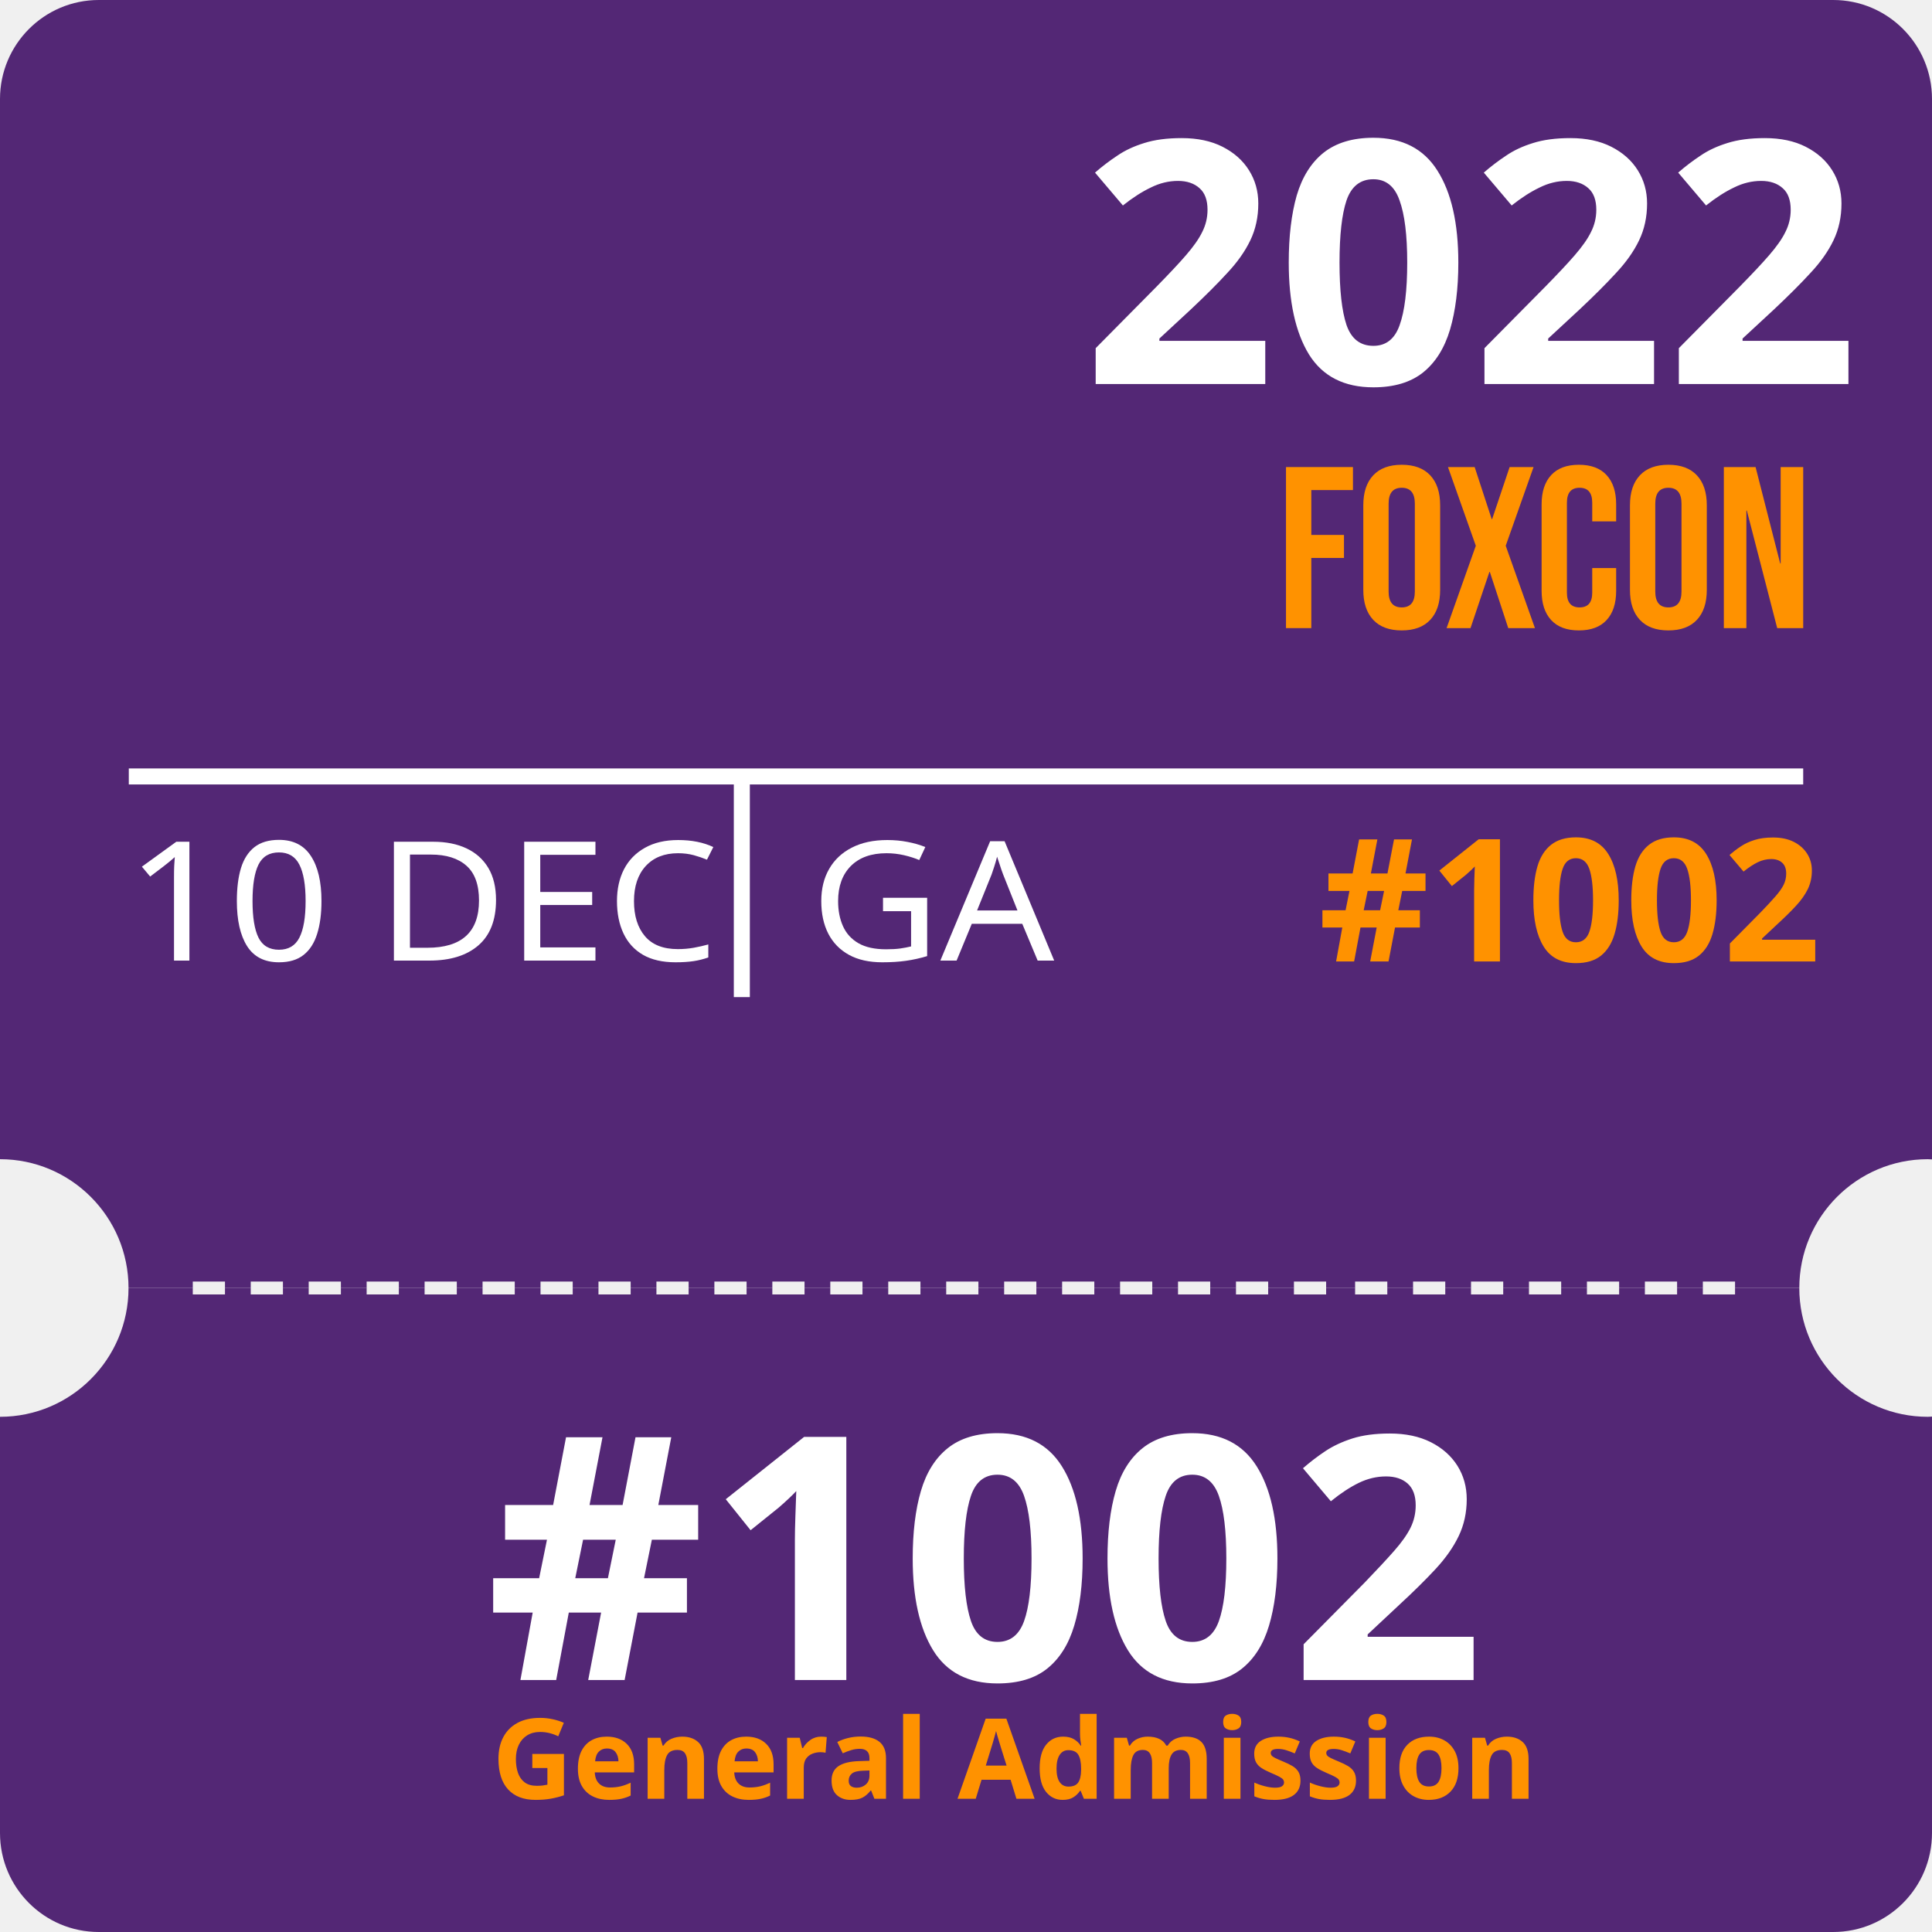
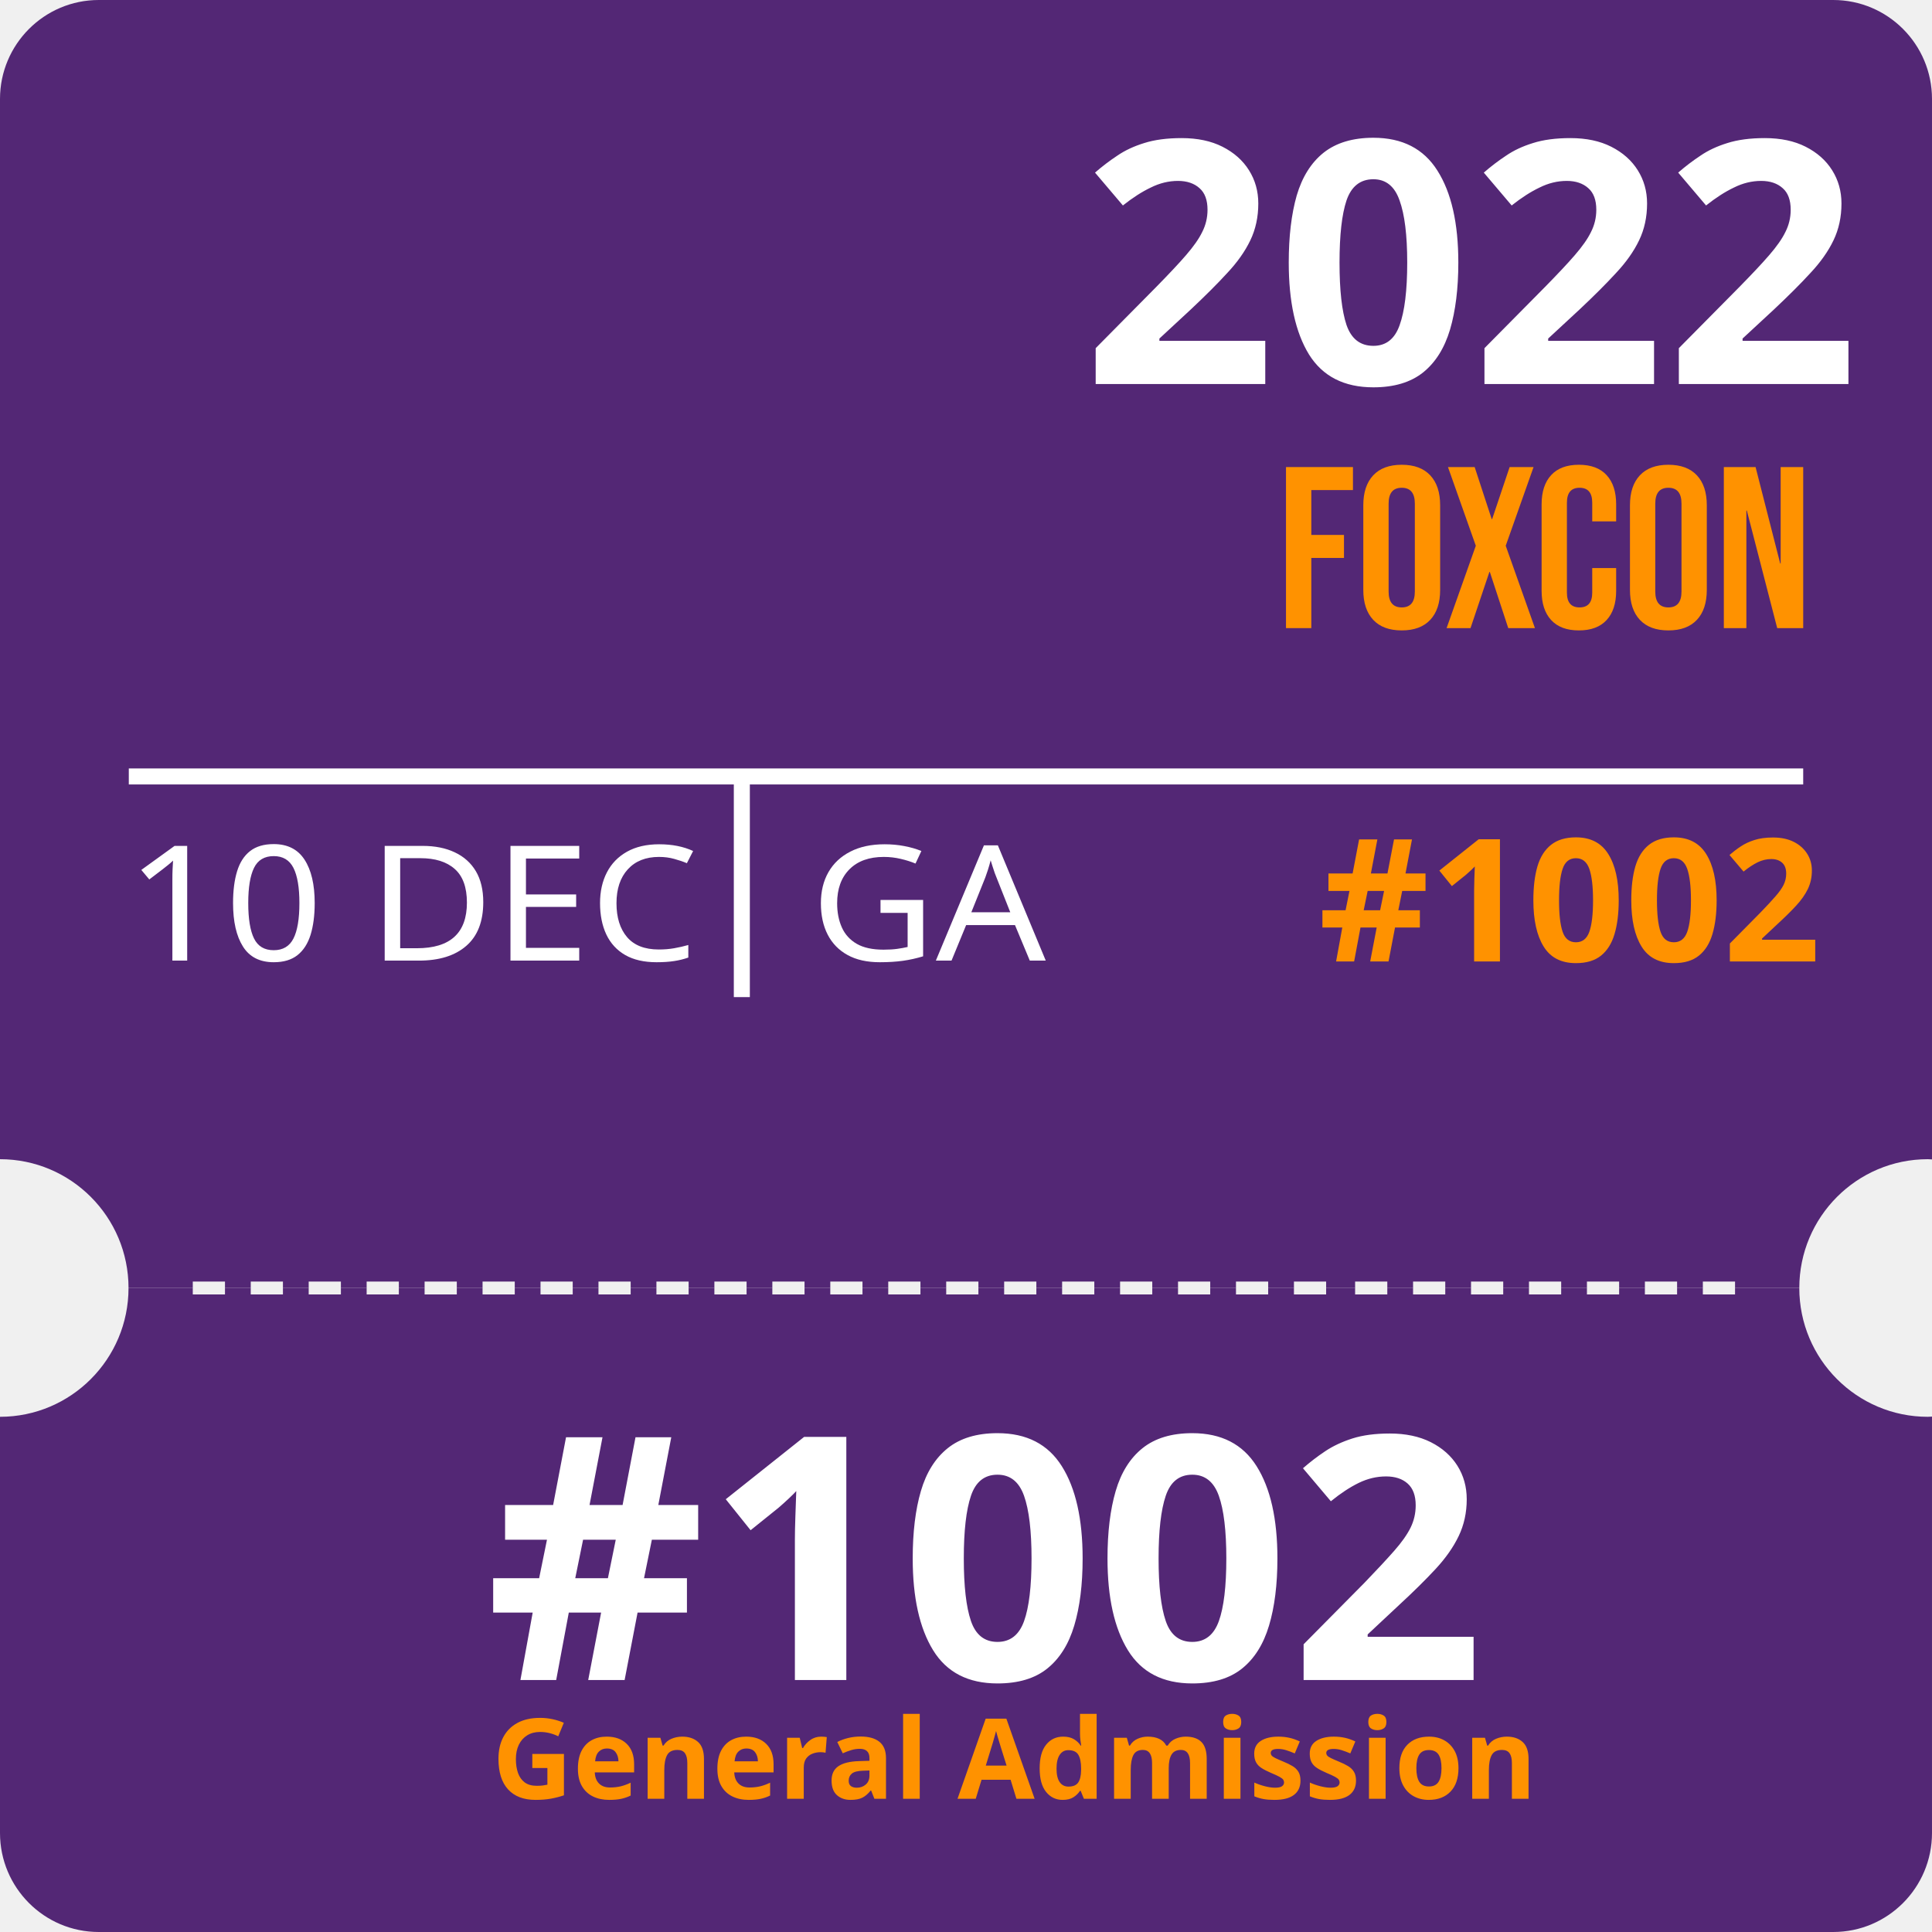
<svg xmlns="http://www.w3.org/2000/svg" width="100%" height="100%" viewBox="0 0 300 300" version="1.1" xml:space="preserve" style="fill-rule:evenodd;clip-rule:evenodd;stroke-linejoin:round;stroke-miterlimit:2;user-select: none;">
  <g id="ticket">
    <g id="stub">
      <g id="stubBackground" transform="matrix(1.13574,0,0,1,-32.7365,0.204182)">
        <path style="fill:#532775;" d="M266.04,199.796L274.826,199.796C274.826,210.834 282.7,219.796 292.398,219.796L292.968,219.763L292.968,284.428C292.968,292.91 286.918,299.796 279.466,299.796L42.326,299.796C34.874,299.796 28.824,292.91 28.824,284.428L28.824,219.796C38.522,219.796 46.395,210.834 46.395,199.796L55.181,199.796L55.181,200.796L59.583,200.796L59.583,199.796L63.105,199.796L63.105,200.796L67.507,200.796L67.507,199.796L71.029,199.796L71.029,200.796L75.431,200.796L75.431,199.796L78.952,199.796L78.952,200.796L83.354,200.796L83.354,199.796L86.876,199.796L86.876,200.796L91.278,200.796L91.278,199.796L94.8,199.796L94.8,200.796L99.202,200.796L99.202,199.796L102.724,199.796L102.724,200.796L107.126,200.796L107.126,199.796L110.647,199.796L110.647,200.796L115.049,200.796L115.049,199.796L118.571,199.796L118.571,200.796L122.973,200.796L122.973,199.796L126.495,199.796L126.495,200.796L130.897,200.796L130.897,199.796L134.418,199.796L134.418,200.796L138.821,200.796L138.821,199.796L142.342,199.796L142.342,200.796L146.744,200.796L146.744,199.796L150.266,199.796L150.266,200.796L154.668,200.796L154.668,199.796L158.19,199.796L158.19,200.796L162.592,200.796L162.592,199.796L166.113,199.796L166.113,200.796L170.515,200.796L170.515,199.796L174.037,199.796L174.037,200.796L178.439,200.796L178.439,199.796L181.961,199.796L181.961,200.796L186.363,200.796L186.363,199.796L189.885,199.796L189.885,200.796L194.287,200.796L194.287,199.796L197.808,199.796L197.808,200.796L202.21,200.796L202.21,199.796L205.732,199.796L205.732,200.796L210.134,200.796L210.134,199.796L214.096,199.796L214.096,200.796L218.498,200.796L218.498,199.796L222.02,199.796L222.02,200.796L226.422,200.796L226.422,199.796L229.943,199.796L229.943,200.796L234.345,200.796L234.345,199.796L237.867,199.796L237.867,200.796L242.269,200.796L242.269,199.796L245.791,199.796L245.791,200.796L250.193,200.796L250.193,199.796L253.714,199.796L253.714,200.796L258.117,200.796L258.117,199.796L261.638,199.796L261.638,200.796L266.04,200.796L266.04,199.796Z" />
      </g>
      <g id="stubDetails">
        <g id="stubTicketTypeText" transform="matrix(0.160667,0,0,0.160667,66.1511,212.911)">
          <text x="63.752px" y="413.285px" style="font-family:'BalooDa2-ExtraBold', 'Baloo Da 2';font-weight:800;font-size:108px;fill:#FF9200;">General Admission</text>
        </g>
        <g id="stubTicketNumberText" transform="matrix(0.489601,0,0,0.489601,36.3616,34.5613)">
          <text x="79.77px" y="462.24px" style="font-family:'BalooDa2-ExtraBold', 'Baloo Da 2';font-weight:800;font-size:108px;fill:#FFF;">#1002</text>
        </g>
      </g>
    </g>
    <g id="top">
      <g id="topBackground" transform="matrix(0.99784,0,0,1,2.87767e-18,0)">
        <path style="fill:#532775;" d="M30,200L20,200C20,188.962 11.038,180 0,180L0,15.368C0,6.886 6.886,0 15.368,0L285.281,0C293.763,0 300.649,6.886 300.649,15.368L300.649,180.033L300,180C288.962,180 280,188.962 280,200L270,200L270,199L264.99,199L264.99,200L260.981,200L260.981,199L255.971,199L255.971,200L251.962,200L251.962,199L246.952,199L246.952,200L242.944,200L242.944,199L237.933,199L237.933,200L233.925,200L233.925,199L228.914,199L228.914,200L224.906,200L224.906,199L219.896,199L219.896,200L215.887,200L215.887,199L210.877,199L210.877,200L206.367,200L206.367,199L201.357,199L201.357,200L197.349,200L197.349,199L192.338,199L192.338,200L188.33,200L188.33,199L183.319,199L183.319,200L179.311,200L179.311,199L174.301,199L174.301,200L170.292,200L170.292,199L165.282,199L165.282,200L161.273,200L161.273,199L156.263,199L156.263,200L152.255,200L152.255,199L147.244,199L147.244,200L143.236,200L143.236,199L138.225,199L138.225,200L134.217,200L134.217,199L129.207,199L129.207,200L125.198,200L125.198,199L120.188,199L120.188,200L116.18,200L116.18,199L111.169,199L111.169,200L107.161,200L107.161,199L102.15,199L102.15,200L98.142,200L98.142,199L93.132,199L93.132,200L89.123,200L89.123,199L84.113,199L84.113,200L80.104,200L80.104,199L75.094,199L75.094,200L71.086,200L71.086,199L66.075,199L66.075,200L62.067,200L62.067,199L57.056,199L57.056,200L53.048,200L53.048,199L48.038,199L48.038,200L44.029,200L44.029,199L39.019,199L39.019,200L35.01,200L35.01,199L30,199L30,200Z" />
      </g>
      <g id="topDetails">
        <g id="topTicketNumberText" transform="matrix(0.759459,0,0,0.759459,-133.783,-6.84609)">
          <text x="445.772px" y="205.594px" style="font-family:'BalooDa2-ExtraBold', 'Baloo Da 2';font-weight:800;font-size:35px;fill:#FF9200;">#1002</text>
        </g>
        <g id="eventTypeText" transform="matrix(0.955615,0,0,0.891404,95.3799,-63.3668)">
-           <text x="31.875px" y="238.418px" style="font-family:'BalooDa2-Regular', 'Baloo Da 2';font-size:29px;fill:#FFF;">GA</text>
+           <text x="31.875px" y="238.418px" style="font-family:'BalooDa2-Regular', 'Baloo Da 2';font-size:28px;fill:#FFF;">GA</text>
        </g>
        <g id="dateText" transform="matrix(0.955615,0,0,0.891404,-10.8904,-63.3668)">
-           <text x="31.875px" y="238.418px" style="font-family:'BalooDa2-Regular', 'Baloo Da 2';font-size:29px;fill:#FFF;">10 DEC</text>
+           <text x="31.875px" y="238.418px" style="font-family:'BalooDa2-Regular', 'Baloo Da 2';font-size:28px;fill:#FFF;">10 DEC</text>
        </g>
        <g id="outline" transform="matrix(1,0,0,1,0,10)">
          <path d="M113.947,111.81L113.947,144.83L116.435,144.83L116.435,111.81L280,111.81L280,109.323L20,109.323L20,111.81L113.947,111.81Z" style="fill:#FFF;" />
        </g>
        <g id="eventName" transform="matrix(0.331472,0,0,0.331472,152.449,43.5742)">
          <path id="_01F" d="M142.518,87.342L173.881,87.342L173.881,98.119L154.373,98.119L154.373,119.136L169.678,119.136L169.678,129.914L154.373,129.914L154.373,162.786L142.518,162.786L142.518,87.342Z" style="fill:#FF9200;fill-rule:nonzero;" />
          <path id="_02O" d="M196.73,163.864C190.91,163.864 186.455,162.212 183.366,158.906C180.276,155.601 178.731,150.931 178.731,144.895L178.731,105.233C178.731,99.197 180.276,94.527 183.366,91.222C186.455,87.916 190.91,86.264 196.73,86.264C202.55,86.264 207.005,87.916 210.095,91.222C213.184,94.527 214.729,99.197 214.729,105.233L214.729,144.895C214.729,150.931 213.184,155.601 210.095,158.906C207.005,162.212 202.55,163.864 196.73,163.864ZM196.73,153.086C200.826,153.086 202.873,150.607 202.873,145.65L202.873,104.478C202.873,99.521 200.826,97.042 196.73,97.042C192.634,97.042 190.587,99.521 190.587,104.478L190.587,145.65C190.587,150.607 192.634,153.086 196.73,153.086Z" style="fill:#FF9200;fill-rule:nonzero;" />
          <path id="_03X" d="M231.435,124.202L218.393,87.342L230.896,87.342L238.871,111.7L239.087,111.7L247.278,87.342L258.487,87.342L245.446,124.202L259.134,162.786L246.631,162.786L238.009,136.489L237.794,136.489L228.956,162.786L217.747,162.786L231.435,124.202Z" style="fill:#FF9200;fill-rule:nonzero;" />
          <path id="_04C" d="M279.719,163.864C274.043,163.864 269.714,162.248 266.732,159.014C263.75,155.781 262.259,151.218 262.259,145.326L262.259,104.802C262.259,98.91 263.75,94.347 266.732,91.114C269.714,87.88 274.043,86.264 279.719,86.264C285.396,86.264 289.725,87.88 292.707,91.114C295.689,94.347 297.179,98.91 297.179,104.802L297.179,112.777L285.971,112.777L285.971,104.047C285.971,99.377 283.995,97.042 280.043,97.042C276.091,97.042 274.115,99.377 274.115,104.047L274.115,146.189C274.115,150.787 276.091,153.086 280.043,153.086C283.995,153.086 285.971,150.787 285.971,146.189L285.971,134.656L297.179,134.656L297.179,145.326C297.179,151.218 295.689,155.781 292.707,159.014C289.725,162.248 285.396,163.864 279.719,163.864Z" style="fill:#FF9200;fill-rule:nonzero;" />
          <path id="_05O" d="M321.645,163.864C315.825,163.864 311.37,162.212 308.281,158.906C305.191,155.601 303.646,150.931 303.646,144.895L303.646,105.233C303.646,99.197 305.191,94.527 308.281,91.222C311.37,87.916 315.825,86.264 321.645,86.264C327.465,86.264 331.92,87.916 335.01,91.222C338.099,94.527 339.644,99.197 339.644,105.233L339.644,144.895C339.644,150.931 338.099,155.601 335.01,158.906C331.92,162.212 327.465,163.864 321.645,163.864ZM321.645,153.086C325.741,153.086 327.789,150.607 327.789,145.65L327.789,104.478C327.789,99.521 325.741,97.042 321.645,97.042C317.55,97.042 315.502,99.521 315.502,104.478L315.502,145.65C315.502,150.607 317.55,153.086 321.645,153.086Z" style="fill:#FF9200;fill-rule:nonzero;" />
          <path id="_06N" d="M347.62,87.342L362.493,87.342L374.025,132.501L374.241,132.501L374.241,87.342L384.803,87.342L384.803,162.786L372.624,162.786L358.398,107.712L358.182,107.712L358.182,162.786L347.62,162.786L347.62,87.342Z" style="fill:#FF9200;fill-rule:nonzero;" />
        </g>
        <g id="yearText" transform="matrix(3.29803,0,0,3.29803,756.272,-907.493)">
          <text x="-178.363px" y="293.245px" style="font-family:'BalooDa2-ExtraBold', 'Baloo Da 2';font-weight:800;font-size:16px;fill:#FFF;">2022</text>
        </g>
      </g>
    </g>
  </g>
  <defs>
    <style>
      @font-face {
        font-family: "Baloo Da 2";
        font-style: normal;
        font-weight: 400;
        src: url(https://fonts.googleapis.com/css2?family=Baloo+Da+2:wght@400;) format("woff2");
      }
      @font-face {
        font-family: "Baloo Da 2";
        font-style: normal;
        font-weight: 800;
        src: url(https://fonts.googleapis.com/css2?family=Baloo+Da+2:wght@800;) format("woff2");
      }
    </style>
  </defs>
</svg>
